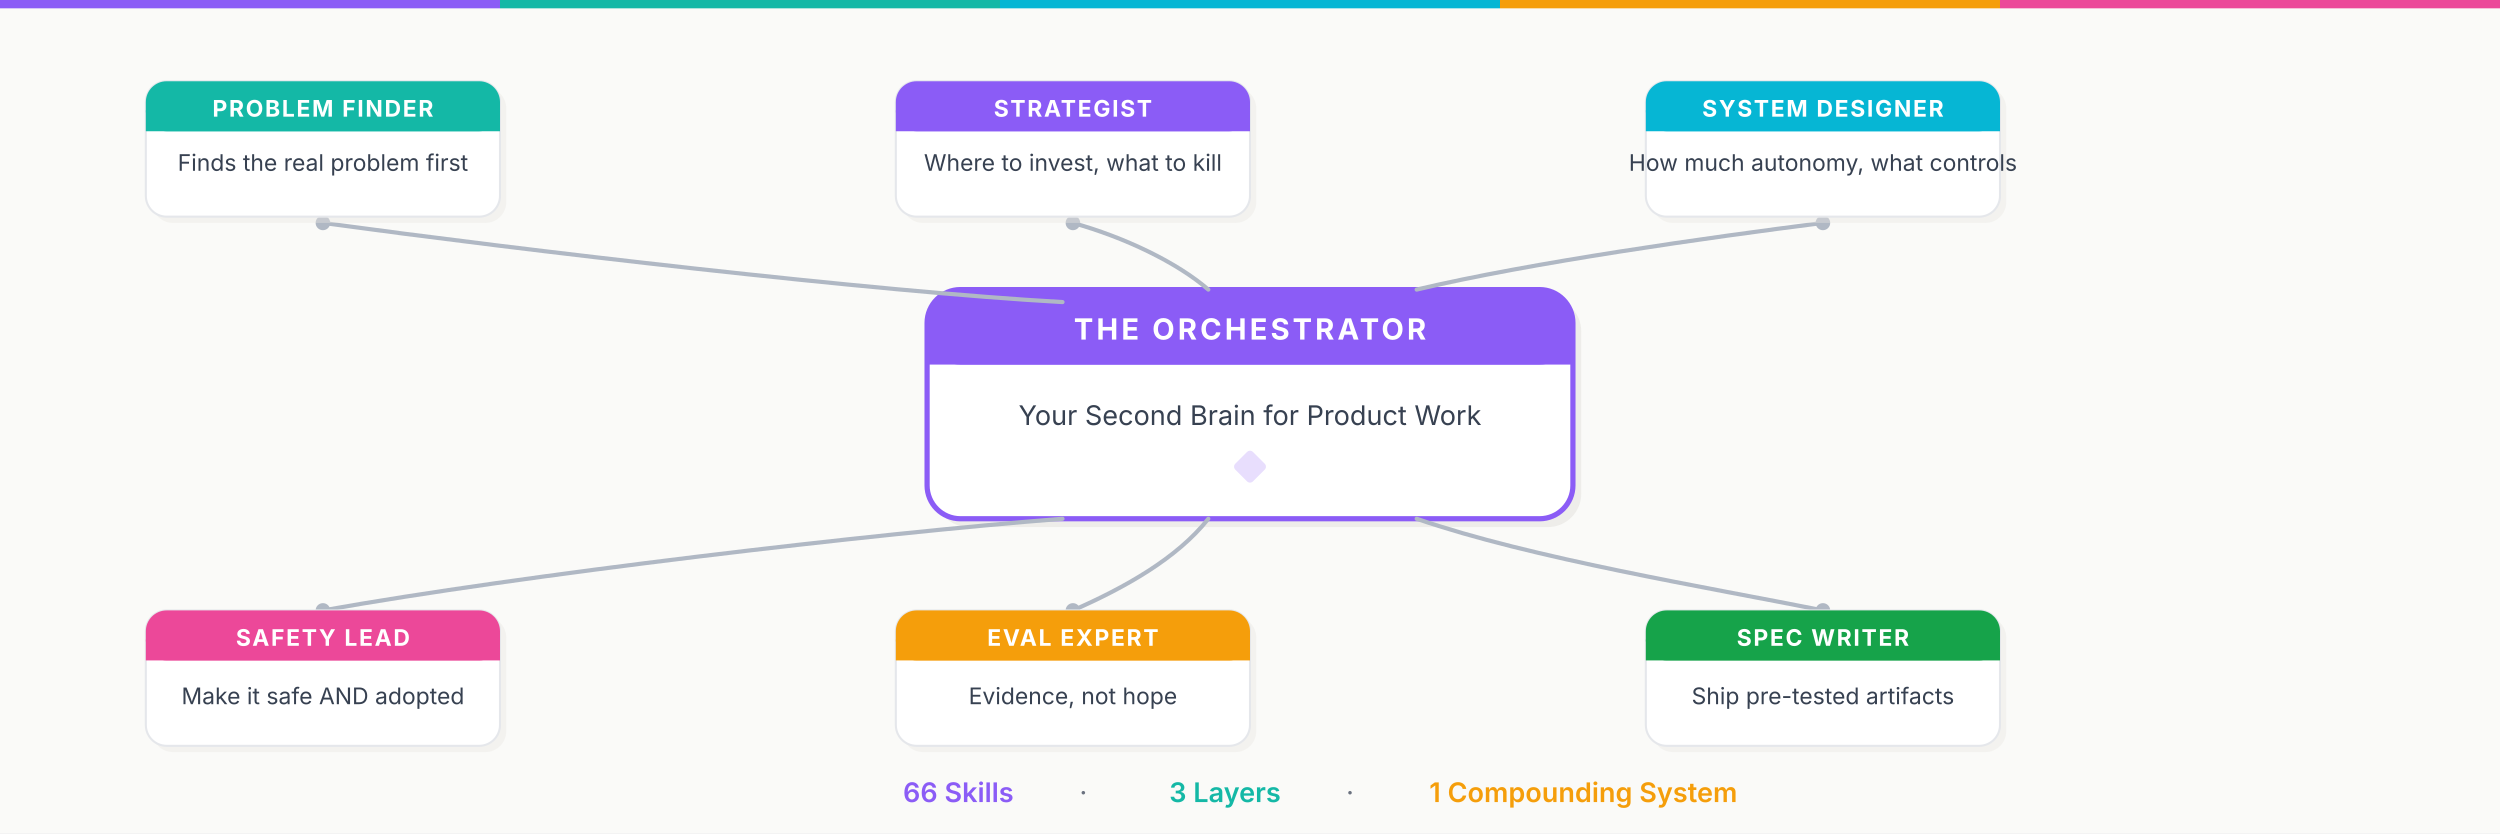
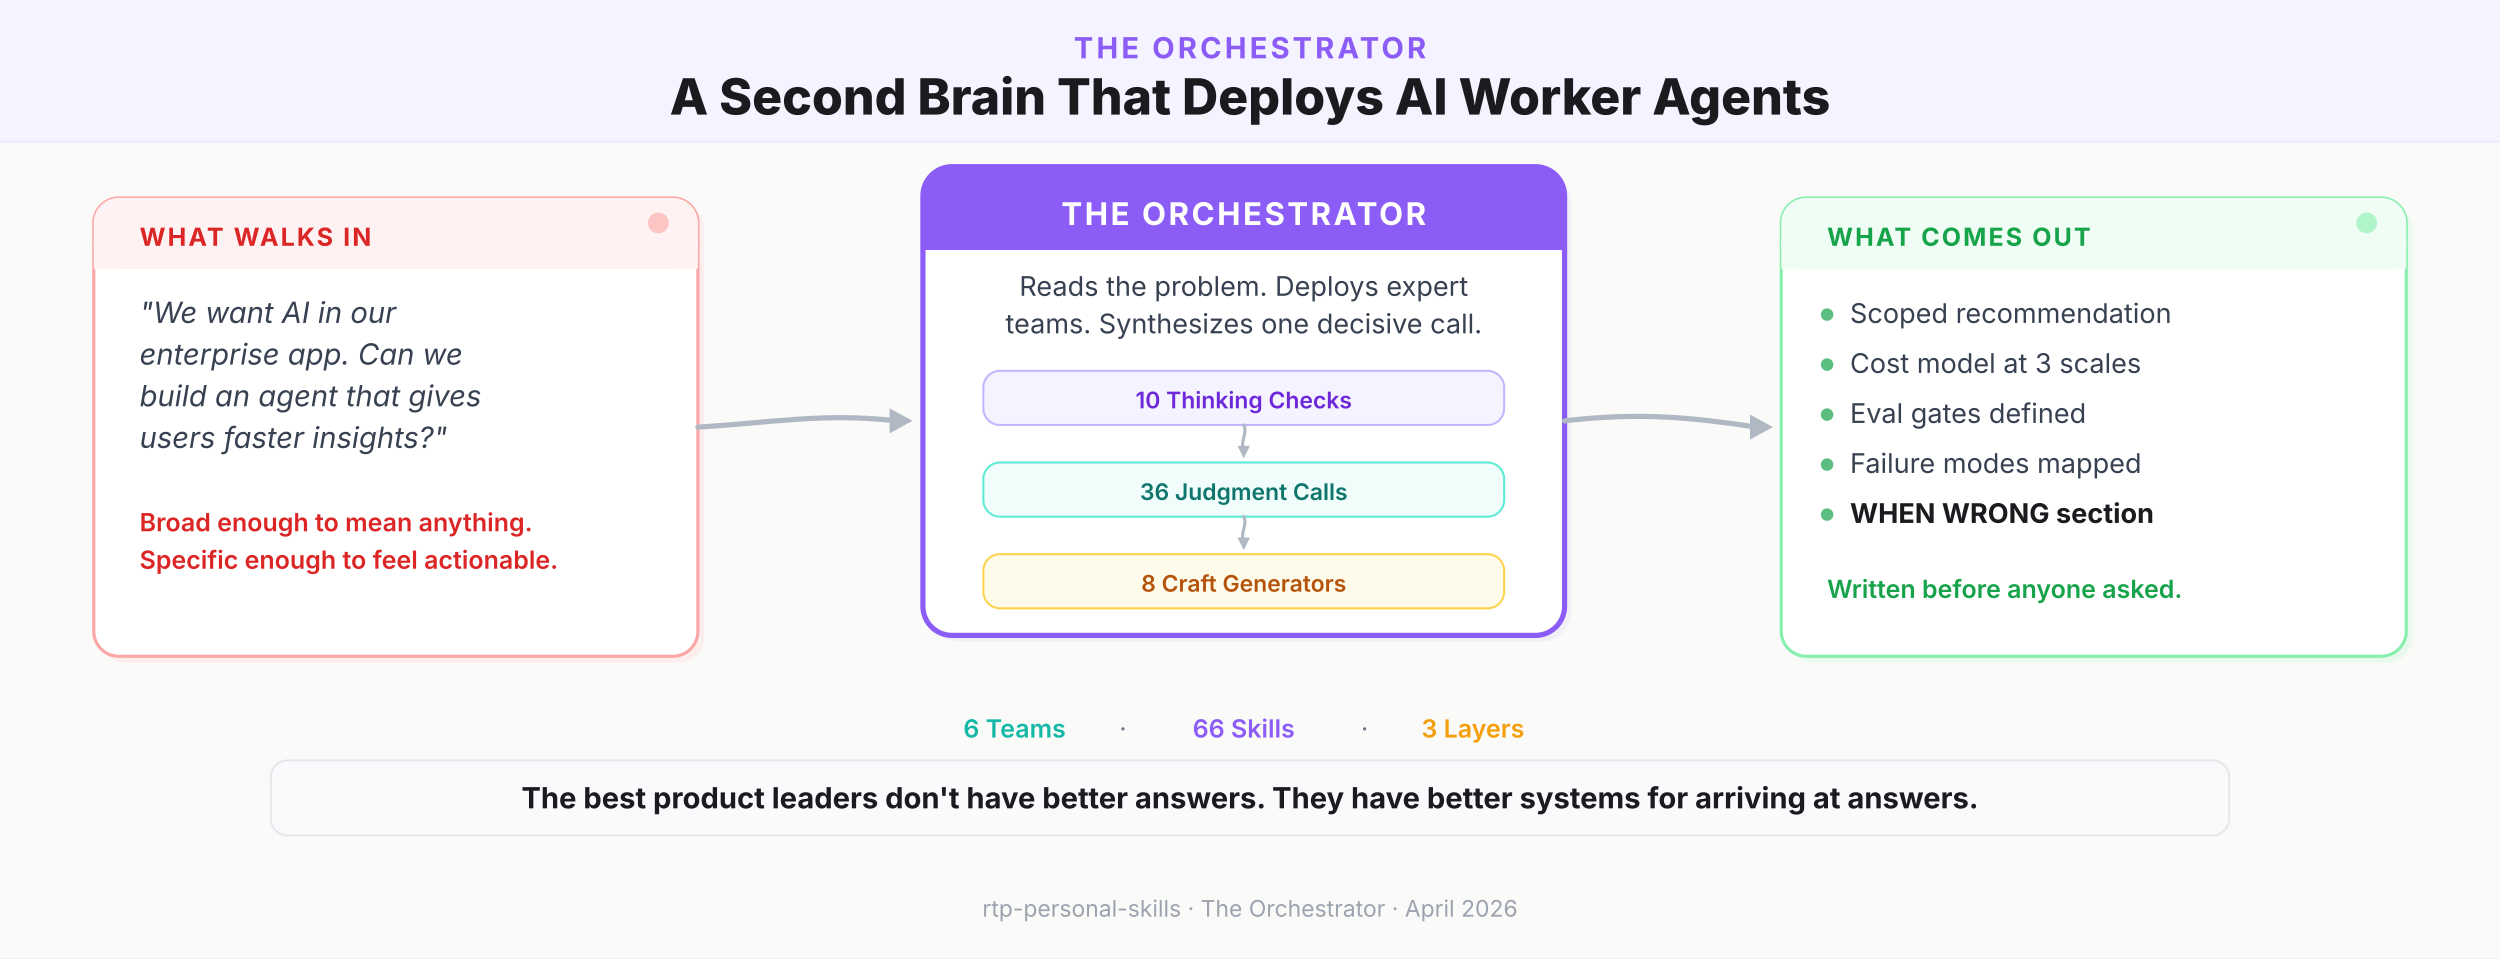
- <svg xmlns="http://www.w3.org/2000/svg" viewBox="0 0 1200 400" width="1200" height="400">
-   <rect width="1200" height="400" fill="#FAFAF8" rx="0" />
-   <rect x="0" y="0" width="240" height="4" fill="#8B5CF6" />
-   <rect x="240" y="0" width="240" height="4" fill="#14B8A6" />
-   <rect x="480" y="0" width="240" height="4" fill="#06B6D4" />
-   <rect x="720" y="0" width="240" height="4" fill="#F59E0B" />
-   <rect x="960" y="0" width="240" height="4" fill="#EC4899" />
-   <rect x="449" y="143" width="310" height="110" rx="16" fill="#E2E0DC" opacity="0.5" />
-   <rect x="445" y="139" width="310" height="110" rx="16" fill="#FFFFFF" stroke="#8B5CF6" stroke-width="2.5" />
-   <rect x="445" y="139" width="310" height="36" rx="16" fill="#8B5CF6" />
-   <rect x="445" y="155" width="310" height="20" fill="#8B5CF6" />
-   <text x="600" y="163" text-anchor="middle" font-family="Inter, Segoe UI, sans-serif" font-size="14" font-weight="700" fill="#FFFFFF" letter-spacing="1.5">THE ORCHESTRATOR</text>
-   <text x="600" y="204" text-anchor="middle" font-family="Inter, Segoe UI, sans-serif" font-size="13" fill="#374151">Your Second Brain for Product Work</text>
-   <rect x="594" y="218" width="12" height="12" rx="2" fill="#8B5CF6" opacity="0.2" transform="rotate(45 600 224)" />
-   <path d="M 510,145 C 420,140 250,120 155,107" stroke="#B0B8C4" stroke-width="2" fill="none" stroke-linecap="round" />
-   <path d="M 580,139 C 565,126 540,114 515,107" stroke="#B0B8C4" stroke-width="2" fill="none" stroke-linecap="round" />
-   <path d="M 680,139 C 735,126 820,114 875,107" stroke="#B0B8C4" stroke-width="2" fill="none" stroke-linecap="round" />
-   <path d="M 510,249 C 420,256 250,276 155,293" stroke="#B0B8C4" stroke-width="2" fill="none" stroke-linecap="round" />
-   <path d="M 580,249 C 565,268 540,282 515,293" stroke="#B0B8C4" stroke-width="2" fill="none" stroke-linecap="round" />
-   <path d="M 680,249 C 735,268 820,282 875,293" stroke="#B0B8C4" stroke-width="2" fill="none" stroke-linecap="round" />
-   <circle cx="155" cy="107" r="3.5" fill="#B0B8C4" />
-   <circle cx="515" cy="107" r="3.5" fill="#B0B8C4" />
-   <circle cx="875" cy="107" r="3.5" fill="#B0B8C4" />
-   <circle cx="155" cy="293" r="3.5" fill="#B0B8C4" />
-   <circle cx="515" cy="293" r="3.5" fill="#B0B8C4" />
-   <circle cx="875" cy="293" r="3.5" fill="#B0B8C4" />
-   <rect x="73" y="42" width="170" height="65" rx="10" fill="#E8E6E2" opacity="0.4" />
-   <rect x="70" y="39" width="170" height="65" rx="10" fill="#FFFFFF" stroke="#E5E7EB" stroke-width="1" />
-   <rect x="70" y="39" width="170" height="24" rx="10" fill="#14B8A6" />
-   <rect x="70" y="53" width="170" height="10" fill="#14B8A6" />
-   <text x="155" y="56" text-anchor="middle" font-family="Inter, Segoe UI, sans-serif" font-size="11" font-weight="700" fill="#FFFFFF" letter-spacing="0.8">PROBLEM FINDER</text>
-   <text x="155" y="82" text-anchor="middle" font-family="Inter, Segoe UI, sans-serif" font-size="11" fill="#374151">Finds the real problem first</text>
-   <rect x="433" y="42" width="170" height="65" rx="10" fill="#E8E6E2" opacity="0.4" />
-   <rect x="430" y="39" width="170" height="65" rx="10" fill="#FFFFFF" stroke="#E5E7EB" stroke-width="1" />
-   <rect x="430" y="39" width="170" height="24" rx="10" fill="#8B5CF6" />
-   <rect x="430" y="53" width="170" height="10" fill="#8B5CF6" />
-   <text x="515" y="56" text-anchor="middle" font-family="Inter, Segoe UI, sans-serif" font-size="11" font-weight="700" fill="#FFFFFF" letter-spacing="0.8">STRATEGIST</text>
-   <text x="515" y="82" text-anchor="middle" font-family="Inter, Segoe UI, sans-serif" font-size="11" fill="#374151">Where to invest, what to kill</text>
-   <rect x="793" y="42" width="170" height="65" rx="10" fill="#E8E6E2" opacity="0.4" />
-   <rect x="790" y="39" width="170" height="65" rx="10" fill="#FFFFFF" stroke="#E5E7EB" stroke-width="1" />
-   <rect x="790" y="39" width="170" height="24" rx="10" fill="#06B6D4" />
-   <rect x="790" y="53" width="170" height="10" fill="#06B6D4" />
-   <text x="875" y="56" text-anchor="middle" font-family="Inter, Segoe UI, sans-serif" font-size="11" font-weight="700" fill="#FFFFFF" letter-spacing="0.8">SYSTEM DESIGNER</text>
-   <text x="875" y="82" text-anchor="middle" font-family="Inter, Segoe UI, sans-serif" font-size="11" fill="#374151">How much autonomy, what controls</text>
-   <rect x="73" y="296" width="170" height="65" rx="10" fill="#E8E6E2" opacity="0.4" />
-   <rect x="70" y="293" width="170" height="65" rx="10" fill="#FFFFFF" stroke="#E5E7EB" stroke-width="1" />
-   <rect x="70" y="293" width="170" height="24" rx="10" fill="#EC4899" />
-   <rect x="70" y="307" width="170" height="10" fill="#EC4899" />
-   <text x="155" y="310" text-anchor="middle" font-family="Inter, Segoe UI, sans-serif" font-size="11" font-weight="700" fill="#FFFFFF" letter-spacing="0.8">SAFETY LEAD</text>
-   <text x="155" y="338" text-anchor="middle" font-family="Inter, Segoe UI, sans-serif" font-size="11" fill="#374151">Make it safe AND adopted</text>
-   <rect x="433" y="296" width="170" height="65" rx="10" fill="#E8E6E2" opacity="0.4" />
-   <rect x="430" y="293" width="170" height="65" rx="10" fill="#FFFFFF" stroke="#E5E7EB" stroke-width="1" />
-   <rect x="430" y="293" width="170" height="24" rx="10" fill="#F59E0B" />
-   <rect x="430" y="307" width="170" height="10" fill="#F59E0B" />
-   <text x="515" y="310" text-anchor="middle" font-family="Inter, Segoe UI, sans-serif" font-size="11" font-weight="700" fill="#FFFFFF" letter-spacing="0.8">EVAL EXPERT</text>
-   <text x="515" y="338" text-anchor="middle" font-family="Inter, Segoe UI, sans-serif" font-size="11" fill="#374151">Evidence, not hope</text>
-   <rect x="793" y="296" width="170" height="65" rx="10" fill="#E8E6E2" opacity="0.4" />
-   <rect x="790" y="293" width="170" height="65" rx="10" fill="#FFFFFF" stroke="#E5E7EB" stroke-width="1" />
-   <rect x="790" y="293" width="170" height="24" rx="10" fill="#16A34A" />
-   <rect x="790" y="307" width="170" height="10" fill="#16A34A" />
-   <text x="875" y="310" text-anchor="middle" font-family="Inter, Segoe UI, sans-serif" font-size="11" font-weight="700" fill="#FFFFFF" letter-spacing="0.8">SPEC WRITER</text>
-   <text x="875" y="338" text-anchor="middle" font-family="Inter, Segoe UI, sans-serif" font-size="11" fill="#374151">Ship pre-tested artifacts</text>
-   <text x="460" y="385" text-anchor="middle" font-family="Inter, Segoe UI, sans-serif" font-size="13" font-weight="600" fill="#8B5CF6">66 Skills</text>
-   <text x="520" y="385" text-anchor="middle" font-family="Inter, Segoe UI, sans-serif" font-size="13" fill="#6B7280">·</text>
-   <text x="588" y="385" text-anchor="middle" font-family="Inter, Segoe UI, sans-serif" font-size="13" font-weight="600" fill="#14B8A6">3 Layers</text>
-   <text x="648" y="385" text-anchor="middle" font-family="Inter, Segoe UI, sans-serif" font-size="13" fill="#6B7280">·</text>
-   <text x="760" y="385" text-anchor="middle" font-family="Inter, Segoe UI, sans-serif" font-size="13" font-weight="600" fill="#F59E0B">1 Compounding System</text>
+ <svg xmlns="http://www.w3.org/2000/svg" viewBox="0 0 1200 460" width="1200" height="460">
+   <rect x="0" y="0" width="1200" height="460" rx="0" fill="#FAFAF8" />
+   <rect x="0" y="0" width="1200" height="68" fill="#F5F3FF" />
+   <line x1="0" y1="68" x2="1200" y2="68" stroke="#EDE9FE" stroke-width="1" />
+   <text x="600" y="28" text-anchor="middle" font-family="Inter, Segoe UI, sans-serif" font-size="14" font-weight="700" fill="#8B5CF6" letter-spacing="1.5">THE ORCHESTRATOR</text>
+   <text x="600" y="55" text-anchor="middle" font-family="Inter, Segoe UI, sans-serif" font-size="24" font-weight="800" fill="#1B1B1F">A Second Brain That Deploys AI Worker Agents</text>
+   <rect x="48" y="98" width="290" height="220" rx="12" fill="#FECACA" opacity="0.25" />
+   <rect x="45" y="95" width="290" height="220" rx="12" fill="#FFFFFF" stroke="#FCA5A5" stroke-width="1.5" />
+   <rect x="45" y="95" width="290" height="34" rx="12" fill="#FEF2F2" />
+   <rect x="45" y="115" width="290" height="14" fill="#FEF2F2" />
+   <text x="67" y="118" font-family="Inter, Segoe UI, sans-serif" font-size="12" font-weight="700" fill="#DC2626" letter-spacing="1">WHAT WALKS IN</text>
+   <text x="67" y="155" font-family="Inter, Segoe UI, sans-serif" font-size="14" font-style="italic" fill="#374151">"We want AI in our</text>
+   <text x="67" y="175" font-family="Inter, Segoe UI, sans-serif" font-size="14" font-style="italic" fill="#374151">enterprise app. Can we</text>
+   <text x="67" y="195" font-family="Inter, Segoe UI, sans-serif" font-size="14" font-style="italic" fill="#374151">build an agent that gives</text>
+   <text x="67" y="215" font-family="Inter, Segoe UI, sans-serif" font-size="14" font-style="italic" fill="#374151">users faster insights?"</text>
+   <text x="67" y="255" font-family="Inter, Segoe UI, sans-serif" font-size="12" font-weight="600" fill="#DC2626">Broad enough to mean anything.</text>
+   <text x="67" y="273" font-family="Inter, Segoe UI, sans-serif" font-size="12" font-weight="600" fill="#DC2626">Specific enough to feel actionable.</text>
+   <circle cx="316" cy="107" r="5" fill="#FCA5A5" opacity="0.6" />
+   <path d="M 335,205 C 370,203 395,198 430,202" stroke="#B0B8C4" stroke-width="2.5" fill="none" stroke-linecap="round" />
+   <polygon points="427,196 438,202 427,208" fill="#B0B8C4" />
+   <rect x="446" y="83" width="308" height="225" rx="14" fill="#E9E5F5" opacity="0.45" />
+   <rect x="443" y="80" width="308" height="225" rx="14" fill="#FFFFFF" stroke="#8B5CF6" stroke-width="2.5" />
+   <rect x="443" y="80" width="308" height="40" rx="14" fill="#8B5CF6" />
+   <rect x="443" y="106" width="308" height="14" fill="#8B5CF6" />
+   <text x="597" y="108" text-anchor="middle" font-family="Inter, Segoe UI, sans-serif" font-size="15" font-weight="700" fill="#FFFFFF" letter-spacing="1.2">THE ORCHESTRATOR</text>
+   <text x="597" y="142" text-anchor="middle" font-family="Inter, Segoe UI, sans-serif" font-size="13" fill="#374151">Reads the problem. Deploys expert</text>
+   <text x="597" y="160" text-anchor="middle" font-family="Inter, Segoe UI, sans-serif" font-size="13" fill="#374151">teams. Synthesizes one decisive call.</text>
+   <rect x="472" y="178" width="250" height="26" rx="8" fill="#F5F3FF" stroke="#C4B5FD" stroke-width="1" />
+   <text x="597" y="196" text-anchor="middle" font-family="Inter, Segoe UI, sans-serif" font-size="11" font-weight="600" fill="#6D28D9">10 Thinking Checks</text>
+   <path d="M 597,204 C 599,208 595,212 597,216" stroke="#B0B8C4" stroke-width="1.5" fill="none" stroke-linecap="round" />
+   <polygon points="594,214 597,220 600,214" fill="#B0B8C4" />
+   <rect x="472" y="222" width="250" height="26" rx="8" fill="#F0FDFA" stroke="#5EEAD4" stroke-width="1" />
+   <text x="597" y="240" text-anchor="middle" font-family="Inter, Segoe UI, sans-serif" font-size="11" font-weight="600" fill="#0F766E">36 Judgment Calls</text>
+   <path d="M 597,248 C 599,252 595,256 597,260" stroke="#B0B8C4" stroke-width="1.5" fill="none" stroke-linecap="round" />
+   <polygon points="594,258 597,264 600,258" fill="#B0B8C4" />
+   <rect x="472" y="266" width="250" height="26" rx="8" fill="#FFFBEB" stroke="#FCD34D" stroke-width="1" />
+   <text x="597" y="284" text-anchor="middle" font-family="Inter, Segoe UI, sans-serif" font-size="11" font-weight="600" fill="#B45309">8 Craft Generators</text>
+   <text x="597" y="354" text-anchor="middle" font-family="Inter, Segoe UI, sans-serif" font-size="12" font-weight="600" fill="#8B5CF6">66 Skills</text>
+   <text x="597" y="354" text-anchor="middle" font-family="Inter, Segoe UI, sans-serif" font-size="12" fill="#6B7280" dx="-58">·</text>
+   <text x="597" y="354" text-anchor="middle" font-family="Inter, Segoe UI, sans-serif" font-size="12" font-weight="600" fill="#14B8A6" dx="-110">6 Teams</text>
+   <text x="597" y="354" text-anchor="middle" font-family="Inter, Segoe UI, sans-serif" font-size="12" fill="#6B7280" dx="58">·</text>
+   <text x="597" y="354" text-anchor="middle" font-family="Inter, Segoe UI, sans-serif" font-size="12" font-weight="600" fill="#F59E0B" dx="110">3 Layers</text>
+   <path d="M 751,202 C 786,198 810,200 843,205" stroke="#B0B8C4" stroke-width="2.5" fill="none" stroke-linecap="round" />
+   <polygon points="840,199 851,205 840,211" fill="#B0B8C4" />
+   <rect x="858" y="98" width="300" height="220" rx="12" fill="#BBF7D0" opacity="0.25" />
+   <rect x="855" y="95" width="300" height="220" rx="12" fill="#FFFFFF" stroke="#86EFAC" stroke-width="1.5" />
+   <rect x="855" y="95" width="300" height="34" rx="12" fill="#F0FDF4" />
+   <rect x="855" y="115" width="300" height="14" fill="#F0FDF4" />
+   <text x="877" y="118" font-family="Inter, Segoe UI, sans-serif" font-size="12" font-weight="700" fill="#16A34A" letter-spacing="1">WHAT COMES OUT</text>
+   <circle cx="1136" cy="107" r="5" fill="#86EFAC" opacity="0.6" />
+   <circle cx="877" cy="151" r="3" fill="#16A34A" opacity="0.7" />
+   <text x="888" y="155" font-family="Inter, Segoe UI, sans-serif" font-size="13" fill="#374151">Scoped recommendation</text>
+   <circle cx="877" cy="175" r="3" fill="#16A34A" opacity="0.7" />
+   <text x="888" y="179" font-family="Inter, Segoe UI, sans-serif" font-size="13" fill="#374151">Cost model at 3 scales</text>
+   <circle cx="877" cy="199" r="3" fill="#16A34A" opacity="0.7" />
+   <text x="888" y="203" font-family="Inter, Segoe UI, sans-serif" font-size="13" fill="#374151">Eval gates defined</text>
+   <circle cx="877" cy="223" r="3" fill="#16A34A" opacity="0.7" />
+   <text x="888" y="227" font-family="Inter, Segoe UI, sans-serif" font-size="13" fill="#374151">Failure modes mapped</text>
+   <circle cx="877" cy="247" r="3" fill="#16A34A" opacity="0.7" />
+   <text x="888" y="251" font-family="Inter, Segoe UI, sans-serif" font-size="13" font-weight="700" fill="#1B1B1F">WHEN WRONG section</text>
+   <text x="877" y="287" font-family="Inter, Segoe UI, sans-serif" font-size="12" font-weight="600" fill="#16A34A">Written before anyone asked.</text>
+   <rect x="130" y="365" width="940" height="36" rx="8" fill="#F9FAFB" stroke="#E5E7EB" stroke-width="1" />
+   <text x="600" y="388" text-anchor="middle" font-family="Inter, Segoe UI, sans-serif" font-size="14" font-weight="700" fill="#1B1B1F">The best product leaders don't have better answers. They have better systems for arriving at answers.</text>
+   <text x="600" y="440" text-anchor="middle" font-family="Inter, Segoe UI, sans-serif" font-size="11" fill="#9CA3AF">rtp-personal-skills  ·  The Orchestrator  ·  April 2026</text>
</svg>
